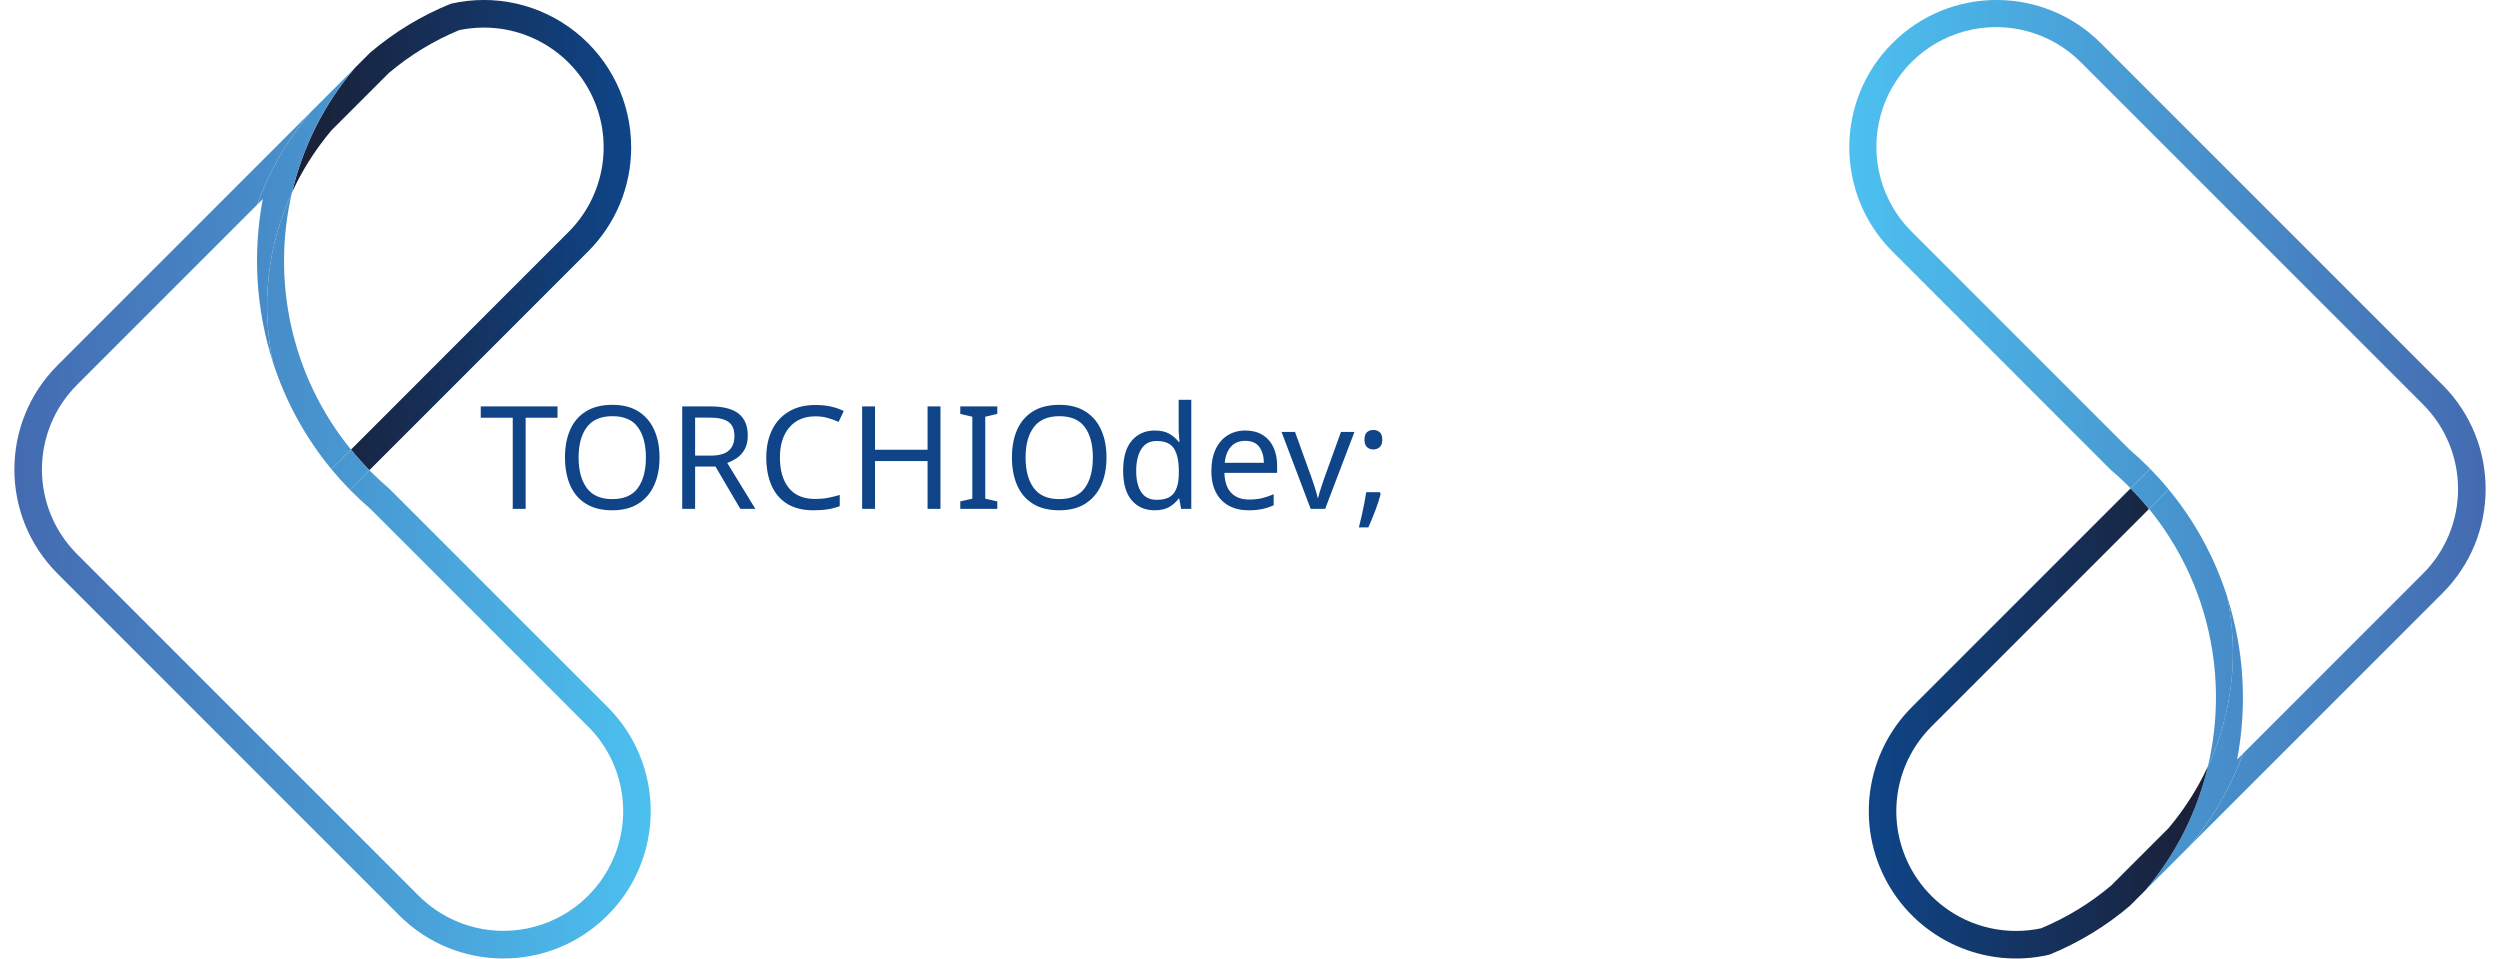
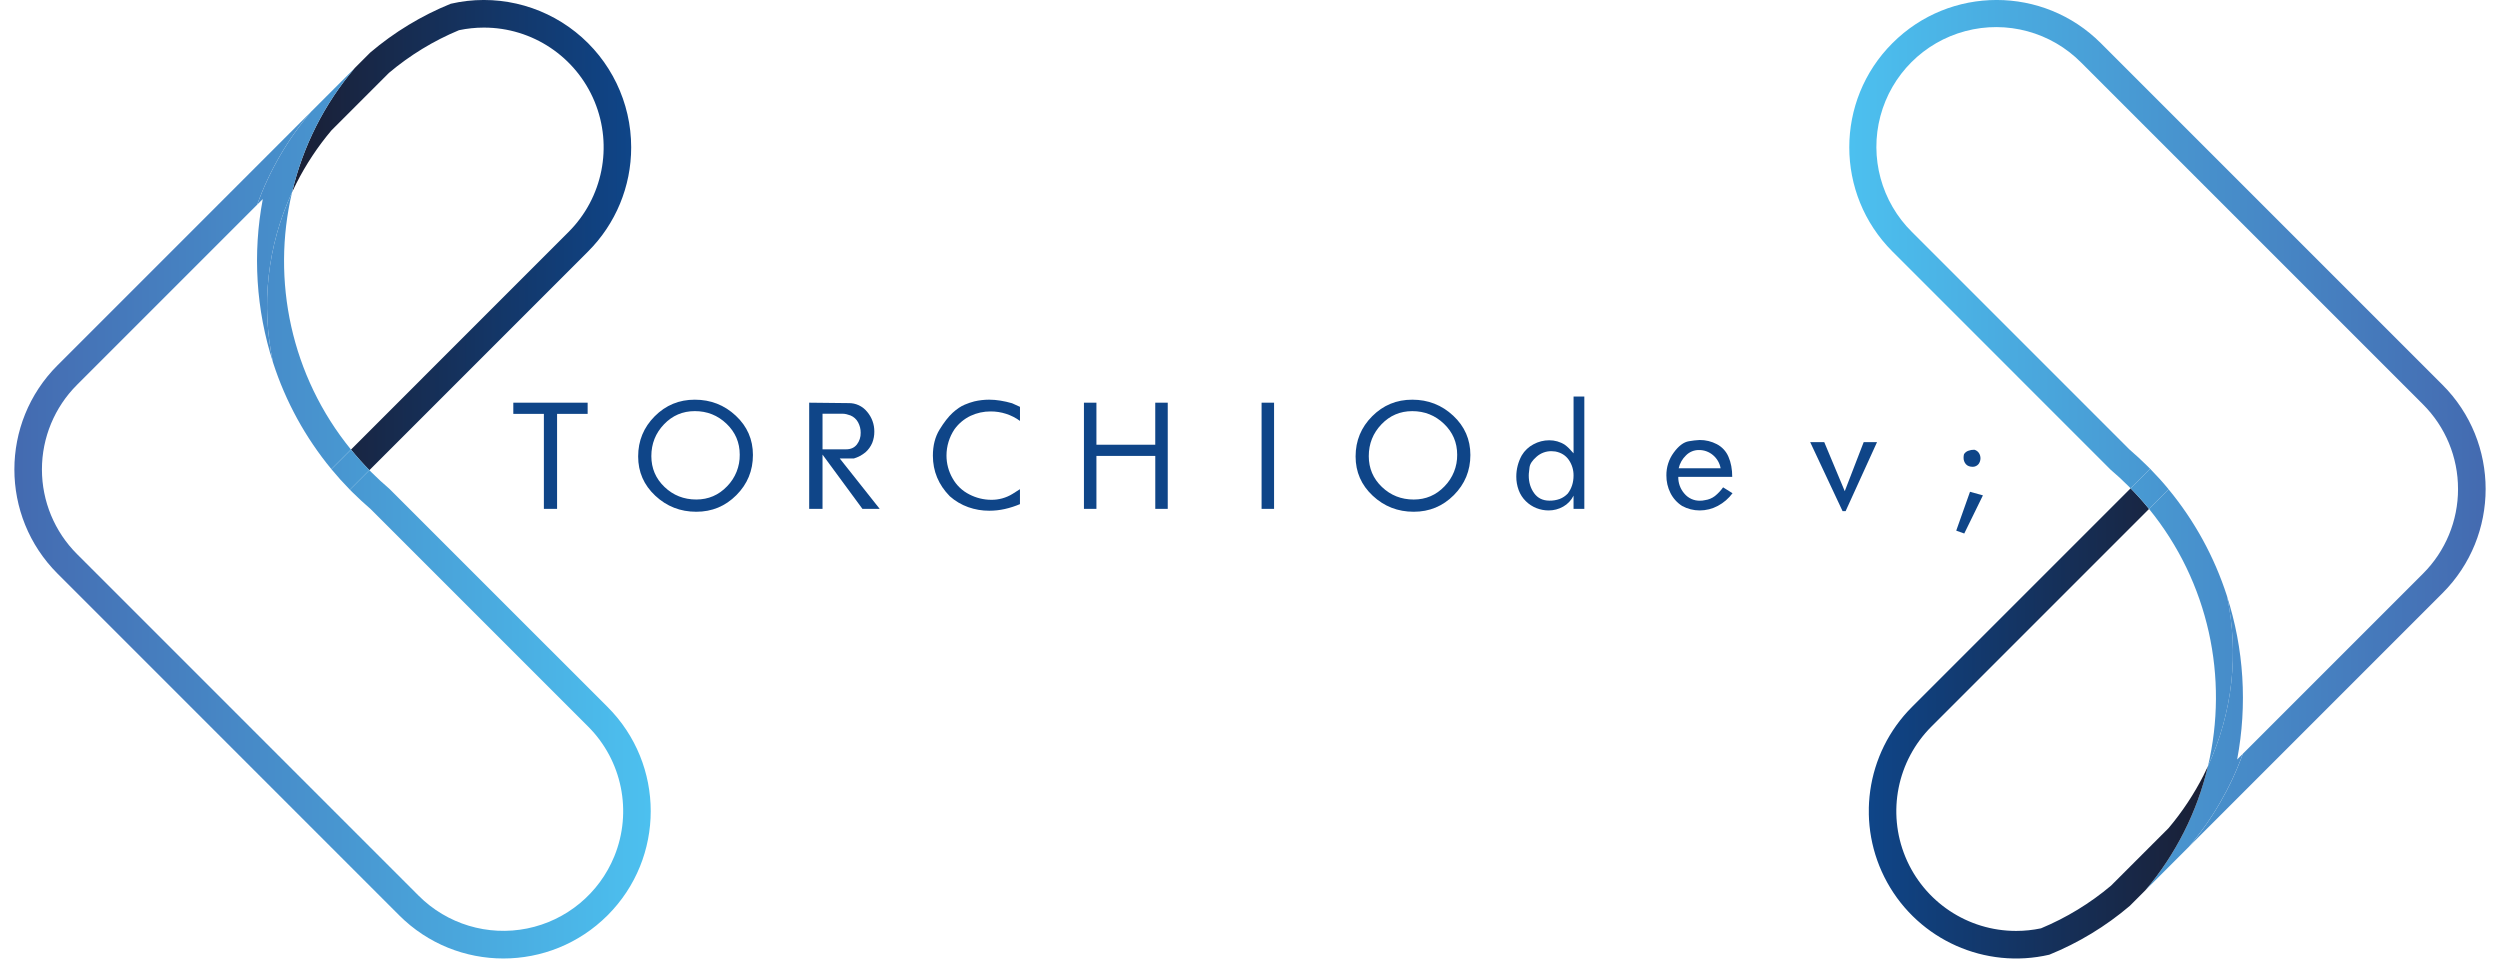
<svg xmlns="http://www.w3.org/2000/svg" xmlns:xlink="http://www.w3.org/1999/xlink" id="logo" viewBox="0 0 3546.52 1359.69">
  <defs>
    <clipPath id="clip-path" transform="translate(20.4)">
      <rect x="2603" width="902.72" height="1359.69" style="fill:none" />
    </clipPath>
    <clipPath id="clip-path-3" transform="translate(20.4)">
      <path d="M3466.57,693.72a169.27,169.27,0,0,0-49.74-120.1L2932.11,88.9a169.85,169.85,0,1,0-240.2,240.2l308.36,308.36c9,7.73,17.93,16,26.43,24.46,1,1,2.06,2.09,3.08,3.13l-27.68,27.68q-1.53-1.57-3.08-3.12-12.3-12.32-25.33-23.36L2664.23,356.79c-81.64-81.64-81.64-214,0-295.59a209,209,0,0,1,295.59,0l484.71,484.71c81.61,81.61,81.61,214,0,295.57l-359.69,359.7a428.52,428.52,0,0,0,76.52-131.9l255.49-255.48a169.31,169.31,0,0,0,49.74-120.1" style="fill:none" />
    </clipPath>
    <linearGradient id="Gradiente_sem_nome" x1="-102.28" y1="1461.86" x2="-101.28" y2="1461.86" gradientTransform="matrix(902.72, 0, 0, -902.72, 94956.3, 1320250.8)" gradientUnits="userSpaceOnUse">
      <stop offset="0" stop-color="#4cc0ef" />
      <stop offset="1" stop-color="#446ab0" />
    </linearGradient>
    <clipPath id="clip-path-4" transform="translate(20.4)">
      <path d="M3153.3,1077.34l8-8a428.52,428.52,0,0,1-76.52,131.9l-62,62a421.29,421.29,0,0,0,89-176.32,383.38,383.38,0,0,0,26.87-241.65,470.28,470.28,0,0,1,14.58,232.12" style="fill:none" />
    </clipPath>
    <linearGradient id="Gradiente_sem_nome_2" x1="-102.28" y1="1461.86" x2="-101.28" y2="1461.86" gradientTransform="matrix(902.72, 0, 0, -902.72, 94956.46, 1320706.64)" xlink:href="#Gradiente_sem_nome" />
    <clipPath id="clip-path-5" transform="translate(20.4)">
      <path d="M3138.72,845.22a383.38,383.38,0,0,1-26.87,241.65c29.4-124.84,1.53-260.42-83.61-364.91L3056,694.18a458.82,458.82,0,0,1,82.69,151" style="fill:none" />
    </clipPath>
    <linearGradient id="Gradiente_sem_nome_3" x1="-102.28" y1="1461.86" x2="-101.28" y2="1461.86" gradientTransform="matrix(902.72, 0, 0, -902.72, 94956.46, 1320542.96)" xlink:href="#Gradiente_sem_nome" />
    <clipPath id="clip-path-6" transform="translate(20.4)">
      <path d="M3105.83,1099.33q3.12-6.17,6-12.46a421.29,421.29,0,0,1-89,176.32l-21.93,21.93a420.74,420.74,0,0,1-114.17,69.24,209,209,0,0,1-194.78-351.47L3002.1,692.73Q3016,706.87,3028.24,722l-308.62,308.62a169.79,169.79,0,0,0,120.09,290,171,171,0,0,0,35.25-3.68,381.41,381.41,0,0,0,99.4-60.58l81.61-81.61a392.23,392.23,0,0,0,49.86-75.34" style="fill:none" />
    </clipPath>
    <linearGradient id="Gradiente_sem_nome_4" x1="-102.28" y1="1461.86" x2="-101.28" y2="1461.86" gradientTransform="matrix(555.77, 0, 0, -555.77, 59496.57, 813478.54)" gradientUnits="userSpaceOnUse">
      <stop offset="0" stop-color="#0f4588" />
      <stop offset="1" stop-color="#1c1927" />
    </linearGradient>
    <clipPath id="clip-path-7" transform="translate(20.4)">
      <path d="M3056,694.18L3028.24,722Q3016,706.9,3002.1,692.73L3029.78,665q13.84,14.1,26.25,29.13" style="fill:none" />
    </clipPath>
    <linearGradient id="Gradiente_sem_nome_5" x1="-102.28" y1="1461.86" x2="-101.28" y2="1461.86" gradientTransform="matrix(902.72, 0, 0, -902.72, 94956.46, 1320345.94)" xlink:href="#Gradiente_sem_nome" />
    <clipPath id="clip-path-8" transform="translate(20.4)">
      <rect width="902.73" height="1359.69" style="fill:none" />
    </clipPath>
    <clipPath id="clip-path-10" transform="translate(20.4)">
      <path d="M851.14,1214.65a169.7,169.7,0,0,0-37.32-184.06L505.45,722.22c-9-7.72-17.92-16-26.43-24.45l-3.08-3.13L503.62,667c1,1,2,2.09,3.09,3.12Q519,682.39,532,693.44L841.5,1002.9c81.63,81.64,81.63,214,0,295.59a209,209,0,0,1-295.59,0L61.21,813.76c-81.61-81.61-81.61-214,0-295.57l359.7-359.7a428.52,428.52,0,0,0-76.53,131.9L88.9,545.87a169.67,169.67,0,0,0,0,240.2l484.72,484.72a169.94,169.94,0,0,0,277.52-56.14" style="fill:none" />
    </clipPath>
    <linearGradient id="Gradiente_sem_nome_6" x1="-102.28" y1="1461.86" x2="-101.28" y2="1461.86" gradientTransform="matrix(-902.72, 0, 0, 902.72, -91410.04, -1318894.77)" xlink:href="#Gradiente_sem_nome" />
    <clipPath id="clip-path-11" transform="translate(20.4)">
      <path d="M875,209a208.38,208.38,0,0,1-61.2,147.79L503.62,667q-13.86-14.14-26.13-29.23L786.1,329.11A169.79,169.79,0,0,0,666,39.15a171,171,0,0,0-35.26,3.68,381.25,381.25,0,0,0-99.39,60.58L449.75,185a391.71,391.71,0,0,0-49.85,75.34q-3.13,6.16-6,12.45a421.17,421.17,0,0,1,89-176.31l21.93-21.93A420.8,420.8,0,0,1,619,5.33,209,209,0,0,1,875,209" style="fill:none" />
    </clipPath>
    <linearGradient id="Gradiente_sem_nome_7" x1="-102.28" y1="1461.86" x2="-101.28" y2="1461.86" gradientTransform="matrix(-555.77, 0, 0, 555.77, -55950.04, -812118.85)" xlink:href="#Gradiente_sem_nome_4" />
    <clipPath id="clip-path-12" transform="translate(20.4)">
      <path d="M503.62,667l-27.68,27.68q-13.83-14.1-26.24-29.13l27.79-27.78q12.27,15.06,26.13,29.23" style="fill:none" />
    </clipPath>
    <linearGradient id="Gradiente_sem_nome_8" x1="-102.28" y1="1461.86" x2="-101.28" y2="1461.86" gradientTransform="matrix(-902.72, 0, 0, 902.72, -91409.93, -1318986.25)" xlink:href="#Gradiente_sem_nome" />
    <clipPath id="clip-path-13" transform="translate(20.4)">
      <path d="M420.91,158.49l62-62a421.17,421.17,0,0,0-89,176.31A383.31,383.31,0,0,0,367,514.47a470.51,470.51,0,0,1-14.58-232.12l-8,8a428.52,428.52,0,0,1,76.53-131.9" style="fill:none" />
    </clipPath>
    <linearGradient id="Gradiente_sem_nome_9" x1="-102.28" y1="1461.86" x2="-101.28" y2="1461.86" gradientTransform="matrix(-902.72, 0, 0, 902.72, -91409.93, -1319346.95)" xlink:href="#Gradiente_sem_nome" />
    <clipPath id="clip-path-14" transform="translate(20.4)">
      <path d="M477.49,637.73L449.7,665.51a459,459,0,0,1-82.7-151,383.31,383.31,0,0,1,26.88-241.66c-29.4,124.85-1.53,260.43,83.61,364.92" style="fill:none" />
    </clipPath>
    <linearGradient id="Gradiente_sem_nome_10" x1="-102.28" y1="1461.86" x2="-101.28" y2="1461.86" gradientTransform="matrix(-902.72, 0, 0, 902.72, -91409.93, -1319183.27)" xlink:href="#Gradiente_sem_nome" />
  </defs>
-   <text transform="translate(679.95 721.88)" style="font-size:203.553px;fill:#0f4588;font-family:Futurist Fixed-width">TORCHIOdev;</text>
+   <g id="text">
+     <path d="M813.23,587.13H769.87V721.88H751.15V587.13H707.79V571.25H813.23v15.88Z" transform="translate(20.4)" style="fill:#0f4588" />
+     <path d="M1047.72,645.44q0,33.42-23.51,57t-56.89,23.54q-33.79,0-58.11-22.72t-24.32-55.75q0-33.42,23.51-57T965.29,567q33.79,0,58.11,22.72T1047.72,645.44ZM1029,645q0-25.9-18.73-43.84t-45-17.94q-25.85,0-43.76,18.76t-17.91,45.06q0,25.9,18.63,43.73t45.09,17.84q25.85,0,43.76-18.76A62.69,62.69,0,0,0,1029,645Z" transform="translate(20.4)" style="fill:#0f4588" />
+     <path d="M1227.51,721.84l-24.48,0-56.59-76.94v76.94h-18.93V571.25l55.77,0.61a32.91,32.91,0,0,1,26.36,12.21,42.65,42.65,0,0,1,10.28,28.29,42.15,42.15,0,0,1-2.95,15.88,36.79,36.79,0,0,1-9.66,13.43,47.14,47.14,0,0,1-16.47,8.75l-19.93,0Zm-41.37-132.48a45.74,45.74,0,0,0-5.6-1.73,23.2,23.2,0,0,0-5.39-.71h-28.7V637.4H1180q9.77,0,15.17-6.82a25.92,25.92,0,0,0,5.39-16.59,30.52,30.52,0,0,0-3.66-14.86A21.66,21.66,0,0,0,1186.14,589.36Z" transform="translate(20.4)" style="fill:#0f4588" />
+     <path d="M1426.54,715.16a125.53,125.53,0,0,1-21.47,6.92,100.6,100.6,0,0,1-22.09,2.44,88.32,88.32,0,0,1-29.92-5.09A79.83,79.83,0,0,1,1327,704q-24-24.43-24-57.6,0-21.57,9.47-37T1331,585.6q9.05-8.24,17.3-11.6a95.74,95.74,0,0,1,13.43-4.58,90.68,90.68,0,0,1,10.58-1.83,93.13,93.13,0,0,1,10.48-.61,101.66,101.66,0,0,1,15.88,1.32,134.61,134.61,0,0,1,16.69,3.77l11.2,5.09V597.1A70.2,70.2,0,0,0,1385,583.67a66.25,66.25,0,0,0-28.5,6.21,60.27,60.27,0,0,0-22.8,19,67,67,0,0,0-11.4,37.25,64.44,64.44,0,0,0,8.65,32.47,55.87,55.87,0,0,0,23.82,22.8,67.9,67.9,0,0,0,30.84,7.63,56.27,56.27,0,0,0,30.33-8.35l10.58-6.72v21.17Z" transform="translate(20.4)" style="fill:#0f4588" />
+     <path d="M1636.2,721.88h-17.71V646.77H1535v75.11h-17.71V571.25H1535v59.64h83.46V571.25h17.71V721.88Z" transform="translate(20.4)" style="fill:#0f4588" />
+     <path d="M1787,721.88h-17.71V571.25H1787V721.88Z" transform="translate(20.4)" style="fill:#0f4588" />
+     <path d="M2065.49,645.44q0,33.42-23.51,57t-56.89,23.54q-33.79,0-58.11-22.72t-24.32-55.75q0-33.42,23.51-57T1983.05,567q33.79,0,58.11,22.72T2065.49,645.44Zm-18.73-.41q0-25.9-18.73-43.84t-45-17.94q-25.85,0-43.76,18.76t-17.91,45.06q0,25.9,18.63,43.73t45.09,17.84q25.85,0,43.76-18.76A62.69,62.69,0,0,0,2046.76,645Z" transform="translate(20.4)" style="fill:#0f4588" />
+     <path d="M2227.11,721.88h-15.27V703.15a35.83,35.83,0,0,1-14.73,15.57,41.59,41.59,0,0,1-20.66,5.39,47.15,47.15,0,0,1-17.18-3.26,44.47,44.47,0,0,1-15.14-9.87A42.35,42.35,0,0,1,2134,695.31a54.58,54.58,0,0,1-3.37-19.24A62,62,0,0,1,2138.4,646,41.85,41.85,0,0,1,2155,630.28a46.61,46.61,0,0,1,22.3-5.7,40.66,40.66,0,0,1,22.09,6.31,51.46,51.46,0,0,1,5.93,5.09q2.86,2.85,6.55,7.12V562.5h15.27V721.88ZM2203.7,700.1q8.14-10.79,8.14-25.44a38.2,38.2,0,0,0-6.62-22.09q-6.62-9.67-19.24-12.11a55,55,0,0,0-5.5-.41,31.22,31.22,0,0,0-21.07,7.84q-9.06,7.84-10,15.06t-1,8.85c-0.07,1.09-.1,2-0.1,2.85q0,14.46,7.63,25t21.68,10.58a41.38,41.38,0,0,0,14.45-2.34A31.16,31.16,0,0,0,2203.7,700.1Z" transform="translate(20.4)" style="fill:#0f4588" />
+     <path d="M2437.38,699.69a62.44,62.44,0,0,1-20.76,17.91,54.18,54.18,0,0,1-25.85,6.51,52,52,0,0,1-24.83-6.31,46.57,46.57,0,0,1-16.69-18.52,54.73,54.73,0,0,1-5.7-24.83A53.66,53.66,0,0,1,2354,642q10.48-14.35,21.58-16.08a119.72,119.72,0,0,1,15.16-1.73,51.77,51.77,0,0,1,24.33,5.9,35.87,35.87,0,0,1,16.59,18q5.29,12.11,5.29,28.4h-76.54a34.94,34.94,0,0,0,8.73,23.82,27.91,27.91,0,0,0,21.93,10,30.06,30.06,0,0,0,7.31-.81,29.53,29.53,0,0,0,14-5.8A61.92,61.92,0,0,0,2424,691.34Zm-16.9-35.42a31.63,31.63,0,0,0-10.79-18.62,30.24,30.24,0,0,0-20.15-7.23,25.31,25.31,0,0,0-18.22,7.63A36.35,36.35,0,0,0,2361,664.27h59.44Z" transform="translate(20.4)" style="fill:#0f4588" />
+     <path d="M2642.36,627.23l-44.58,97.91h-4.28l-45.95-97.91,19.95,0,29.08,69.56,26.85-69.54h18.92Z" transform="translate(20.4)" style="fill:#0f4588" />
+     <path d="M2792.58,702.74l-26.46,54.1-11.4-4.07,19.54-55.12ZM2780.37,638a11.22,11.22,0,0,1,6.51,4.58,13.76,13.76,0,0,1-.51,15.78,10.77,10.77,0,0,1-8,3.87q-6.52,0-9.87-3.66a13.6,13.6,0,0,1-3.36-9.57,19.3,19.3,0,0,1,.61-4.68,11.86,11.86,0,0,1,5.9-4.78A23.68,23.68,0,0,1,2780.37,638Z" transform="translate(20.4)" style="fill:#0f4588" />
+   </g>
  <g id="right-bracket">
    <g style="clip-path:url(#clip-path)">
      <g style="clip-path:url(#clip-path)">
        <g style="clip-path:url(#clip-path-3)">
          <rect x="2602.99" width="943.53" height="1201.2" style="fill:url(#Gradiente_sem_nome)" />
        </g>
        <g style="clip-path:url(#clip-path-4)">
          <rect x="3043.22" y="845.22" width="145.12" height="417.97" style="fill:url(#Gradiente_sem_nome_2)" />
        </g>
        <g style="clip-path:url(#clip-path-5)">
          <rect x="3048.64" y="694.18" width="122.59" height="392.69" style="fill:url(#Gradiente_sem_nome_3)" />
        </g>
        <g style="clip-path:url(#clip-path-6)">
          <rect x="2651.14" y="692.73" width="481.11" height="666.96" style="fill:url(#Gradiente_sem_nome_4)" />
        </g>
        <g style="clip-path:url(#clip-path-7)">
          <rect x="3022.5" y="665.05" width="53.93" height="56.91" style="fill:url(#Gradiente_sem_nome_5)" />
        </g>
      </g>
    </g>
  </g>
  <g id="left-bracket">
    <g style="clip-path:url(#clip-path-8)">
      <g style="clip-path:url(#clip-path-8)">
        <g style="clip-path:url(#clip-path-10)">
          <rect y="158.49" width="943.53" height="1201.2" style="fill:url(#Gradiente_sem_nome_6)" />
        </g>
        <g style="clip-path:url(#clip-path-11)">
          <rect x="414.28" width="481.11" height="666.96" style="fill:url(#Gradiente_sem_nome_7)" />
        </g>
        <g style="clip-path:url(#clip-path-12)">
          <rect x="470.1" y="637.73" width="53.92" height="56.91" style="fill:url(#Gradiente_sem_nome_8)" />
        </g>
        <g style="clip-path:url(#clip-path-13)">
          <rect x="358.19" y="96.5" width="145.11" height="417.97" style="fill:url(#Gradiente_sem_nome_9)" />
        </g>
        <g style="clip-path:url(#clip-path-14)">
          <rect x="375.3" y="272.81" width="122.59" height="392.7" style="fill:url(#Gradiente_sem_nome_10)" />
        </g>
      </g>
    </g>
  </g>
</svg>
